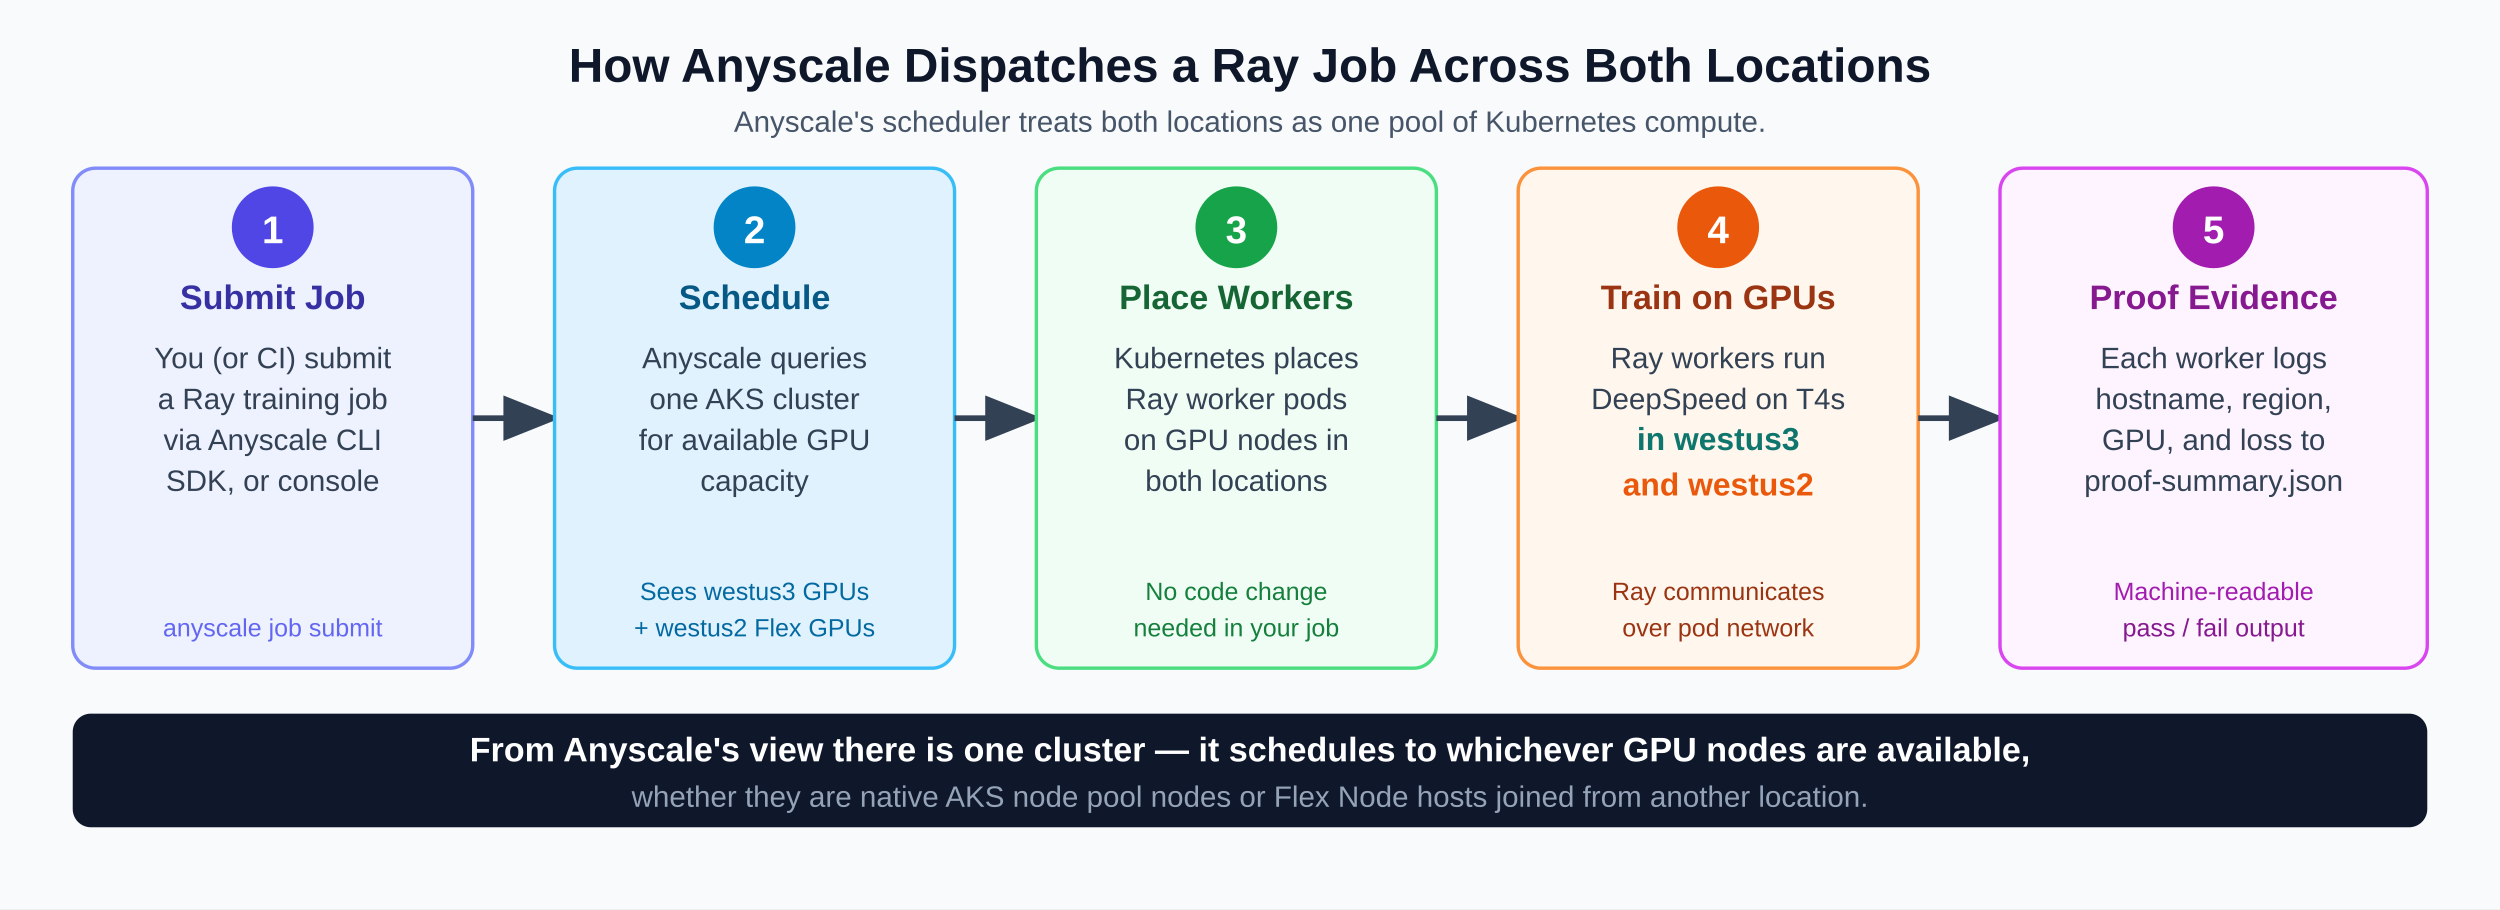
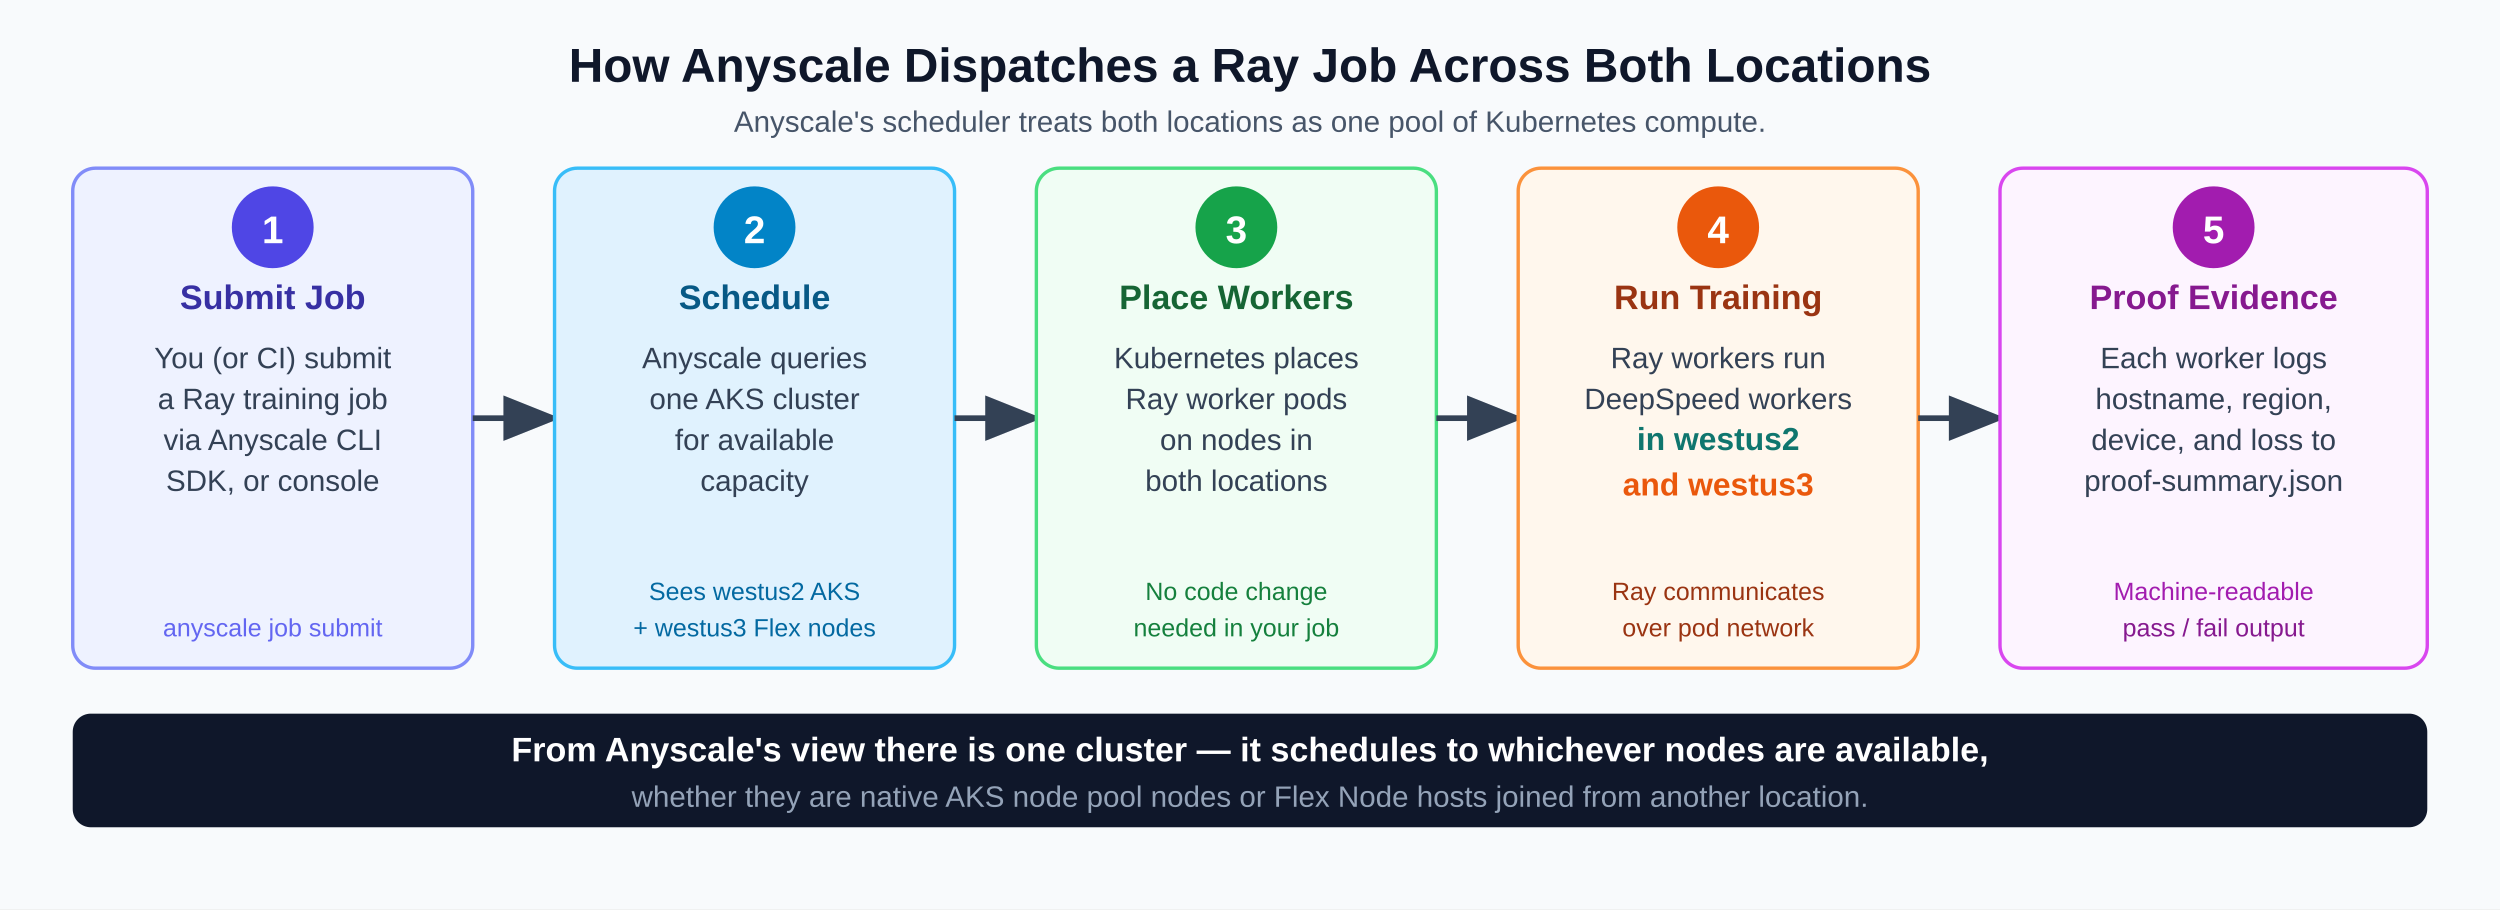
<svg xmlns="http://www.w3.org/2000/svg" viewBox="0 0 1100 400" role="img" aria-labelledby="t2 d2">
  <defs>
    <marker id="arr" markerWidth="10" markerHeight="8" refX="9" refY="4" orient="auto">
      <path d="M0,0 L10,4 L0,8 z" fill="#334155" />
    </marker>
  </defs>
  <rect width="1100" height="400" fill="#f8fafc" />
  <text x="550" y="36" text-anchor="middle" font-family="'Segoe UI',Arial,sans-serif" font-size="21" font-weight="700" fill="#0f172a">How Anyscale Dispatches a Ray Job Across Both Locations</text>
  <text x="550" y="58" text-anchor="middle" font-family="'Segoe UI',Arial,sans-serif" font-size="13" fill="#475569">Anyscale's scheduler treats both locations as one pool of Kubernetes compute.</text>
  <rect x="32" y="74" width="176" height="220" rx="10" fill="#eef2ff" stroke="#818cf8" stroke-width="1.5" />
  <circle cx="120" cy="100" r="18" fill="#4f46e5" />
  <text x="120" y="107" text-anchor="middle" font-family="'Segoe UI',Arial,sans-serif" font-size="17" font-weight="700" fill="white">1</text>
  <text x="120" y="136" text-anchor="middle" font-family="'Segoe UI',Arial,sans-serif" font-size="15" font-weight="700" fill="#3730a3">Submit Job</text>
  <text x="120" y="162" text-anchor="middle" font-family="'Segoe UI',Arial,sans-serif" font-size="13" fill="#334155">You (or CI) submit</text>
  <text x="120" y="180" text-anchor="middle" font-family="'Segoe UI',Arial,sans-serif" font-size="13" fill="#334155">a Ray training job</text>
  <text x="120" y="198" text-anchor="middle" font-family="'Segoe UI',Arial,sans-serif" font-size="13" fill="#334155">via Anyscale CLI</text>
  <text x="120" y="216" text-anchor="middle" font-family="'Segoe UI',Arial,sans-serif" font-size="13" fill="#334155">SDK, or console</text>
  <text x="120" y="280" text-anchor="middle" font-family="'Segoe UI',Arial,sans-serif" font-size="11" fill="#6366f1">anyscale job submit</text>
  <path d="M 208 184 L 244 184" fill="none" stroke="#334155" stroke-width="2.5" marker-end="url(#arr)" />
  <rect x="244" y="74" width="176" height="220" rx="10" fill="#e0f2fe" stroke="#38bdf8" stroke-width="1.5" />
  <circle cx="332" cy="100" r="18" fill="#0284c7" />
  <text x="332" y="107" text-anchor="middle" font-family="'Segoe UI',Arial,sans-serif" font-size="17" font-weight="700" fill="white">2</text>
  <text x="332" y="136" text-anchor="middle" font-family="'Segoe UI',Arial,sans-serif" font-size="15" font-weight="700" fill="#075985">Schedule</text>
  <text x="332" y="162" text-anchor="middle" font-family="'Segoe UI',Arial,sans-serif" font-size="13" fill="#334155">Anyscale queries</text>
  <text x="332" y="180" text-anchor="middle" font-family="'Segoe UI',Arial,sans-serif" font-size="13" fill="#334155">one AKS cluster</text>
-   <text x="332" y="198" text-anchor="middle" font-family="'Segoe UI',Arial,sans-serif" font-size="13" fill="#334155">for available GPU</text>
+   <text x="332" y="198" text-anchor="middle" font-family="'Segoe UI',Arial,sans-serif" font-size="13" fill="#334155">for available</text>
  <text x="332" y="216" text-anchor="middle" font-family="'Segoe UI',Arial,sans-serif" font-size="13" fill="#334155">capacity</text>
-   <text x="332" y="264" text-anchor="middle" font-family="'Segoe UI',Arial,sans-serif" font-size="11" fill="#0369a1">Sees westus3 GPUs</text>
-   <text x="332" y="280" text-anchor="middle" font-family="'Segoe UI',Arial,sans-serif" font-size="11" fill="#0369a1">+ westus2 Flex GPUs</text>
+   <text x="332" y="264" text-anchor="middle" font-family="'Segoe UI',Arial,sans-serif" font-size="11" fill="#0369a1">Sees westus2 AKS</text>
+   <text x="332" y="280" text-anchor="middle" font-family="'Segoe UI',Arial,sans-serif" font-size="11" fill="#0369a1">+ westus3 Flex nodes</text>
  <path d="M 420 184 L 456 184" fill="none" stroke="#334155" stroke-width="2.5" marker-end="url(#arr)" />
  <rect x="456" y="74" width="176" height="220" rx="10" fill="#f0fdf4" stroke="#4ade80" stroke-width="1.5" />
  <circle cx="544" cy="100" r="18" fill="#16a34a" />
  <text x="544" y="107" text-anchor="middle" font-family="'Segoe UI',Arial,sans-serif" font-size="17" font-weight="700" fill="white">3</text>
  <text x="544" y="136" text-anchor="middle" font-family="'Segoe UI',Arial,sans-serif" font-size="15" font-weight="700" fill="#166534">Place Workers</text>
  <text x="544" y="162" text-anchor="middle" font-family="'Segoe UI',Arial,sans-serif" font-size="13" fill="#334155">Kubernetes places</text>
  <text x="544" y="180" text-anchor="middle" font-family="'Segoe UI',Arial,sans-serif" font-size="13" fill="#334155">Ray worker pods</text>
-   <text x="544" y="198" text-anchor="middle" font-family="'Segoe UI',Arial,sans-serif" font-size="13" fill="#334155">on GPU nodes in</text>
+   <text x="544" y="198" text-anchor="middle" font-family="'Segoe UI',Arial,sans-serif" font-size="13" fill="#334155">on nodes in</text>
  <text x="544" y="216" text-anchor="middle" font-family="'Segoe UI',Arial,sans-serif" font-size="13" fill="#334155">both locations</text>
  <text x="544" y="264" text-anchor="middle" font-family="'Segoe UI',Arial,sans-serif" font-size="11" fill="#15803d">No code change</text>
  <text x="544" y="280" text-anchor="middle" font-family="'Segoe UI',Arial,sans-serif" font-size="11" fill="#15803d">needed in your job</text>
  <path d="M 632 184 L 668 184" fill="none" stroke="#334155" stroke-width="2.5" marker-end="url(#arr)" />
  <rect x="668" y="74" width="176" height="220" rx="10" fill="#fff7ed" stroke="#fb923c" stroke-width="1.5" />
  <circle cx="756" cy="100" r="18" fill="#ea580c" />
  <text x="756" y="107" text-anchor="middle" font-family="'Segoe UI',Arial,sans-serif" font-size="17" font-weight="700" fill="white">4</text>
-   <text x="756" y="136" text-anchor="middle" font-family="'Segoe UI',Arial,sans-serif" font-size="15" font-weight="700" fill="#9a3412">Train on GPUs</text>
+   <text x="756" y="136" text-anchor="middle" font-family="'Segoe UI',Arial,sans-serif" font-size="15" font-weight="700" fill="#9a3412">Run Training</text>
  <text x="756" y="162" text-anchor="middle" font-family="'Segoe UI',Arial,sans-serif" font-size="13" fill="#334155">Ray workers run</text>
-   <text x="756" y="180" text-anchor="middle" font-family="'Segoe UI',Arial,sans-serif" font-size="13" fill="#334155">DeepSpeed on T4s</text>
-   <text x="756" y="198" text-anchor="middle" font-family="'Segoe UI',Arial,sans-serif" font-size="14" font-weight="600" fill="#0f766e">in westus3</text>
-   <text x="756" y="218" text-anchor="middle" font-family="'Segoe UI',Arial,sans-serif" font-size="14" font-weight="600" fill="#ea580c">and westus2</text>
+   <text x="756" y="180" text-anchor="middle" font-family="'Segoe UI',Arial,sans-serif" font-size="13" fill="#334155">DeepSpeed workers</text>
+   <text x="756" y="198" text-anchor="middle" font-family="'Segoe UI',Arial,sans-serif" font-size="14" font-weight="600" fill="#0f766e">in westus2</text>
+   <text x="756" y="218" text-anchor="middle" font-family="'Segoe UI',Arial,sans-serif" font-size="14" font-weight="600" fill="#ea580c">and westus3</text>
  <text x="756" y="264" text-anchor="middle" font-family="'Segoe UI',Arial,sans-serif" font-size="11" fill="#9a3412">Ray communicates</text>
  <text x="756" y="280" text-anchor="middle" font-family="'Segoe UI',Arial,sans-serif" font-size="11" fill="#9a3412">over pod network</text>
  <path d="M 844 184 L 880 184" fill="none" stroke="#334155" stroke-width="2.5" marker-end="url(#arr)" />
  <rect x="880" y="74" width="188" height="220" rx="10" fill="#fdf4ff" stroke="#d946ef" stroke-width="1.5" />
  <circle cx="974" cy="100" r="18" fill="#a21caf" />
  <text x="974" y="107" text-anchor="middle" font-family="'Segoe UI',Arial,sans-serif" font-size="17" font-weight="700" fill="white">5</text>
  <text x="974" y="136" text-anchor="middle" font-family="'Segoe UI',Arial,sans-serif" font-size="15" font-weight="700" fill="#86198f">Proof Evidence</text>
  <text x="974" y="162" text-anchor="middle" font-family="'Segoe UI',Arial,sans-serif" font-size="13" fill="#334155">Each worker logs</text>
  <text x="974" y="180" text-anchor="middle" font-family="'Segoe UI',Arial,sans-serif" font-size="13" fill="#334155">hostname, region,</text>
-   <text x="974" y="198" text-anchor="middle" font-family="'Segoe UI',Arial,sans-serif" font-size="13" fill="#334155">GPU, and loss to</text>
+   <text x="974" y="198" text-anchor="middle" font-family="'Segoe UI',Arial,sans-serif" font-size="13" fill="#334155">device, and loss to</text>
  <text x="974" y="216" text-anchor="middle" font-family="'Segoe UI',Arial,sans-serif" font-size="13" fill="#334155">proof-summary.json</text>
  <text x="974" y="264" text-anchor="middle" font-family="'Segoe UI',Arial,sans-serif" font-size="11" fill="#a21caf">Machine-readable</text>
  <text x="974" y="280" text-anchor="middle" font-family="'Segoe UI',Arial,sans-serif" font-size="11" fill="#86198f">pass / fail output</text>
  <rect x="32" y="314" width="1036" height="50" rx="8" fill="#0f172a" />
-   <text x="550" y="335" text-anchor="middle" font-family="'Segoe UI',Arial,sans-serif" font-size="15" font-weight="700" fill="white">From Anyscale's view there is one cluster — it schedules to whichever GPU nodes are available,</text>
+   <text x="550" y="335" text-anchor="middle" font-family="'Segoe UI',Arial,sans-serif" font-size="15" font-weight="700" fill="white">From Anyscale's view there is one cluster — it schedules to whichever nodes are available,</text>
  <text x="550" y="355" text-anchor="middle" font-family="'Segoe UI',Arial,sans-serif" font-size="13" fill="#94a3b8">whether they are native AKS node pool nodes or Flex Node hosts joined from another location.</text>
</svg>
